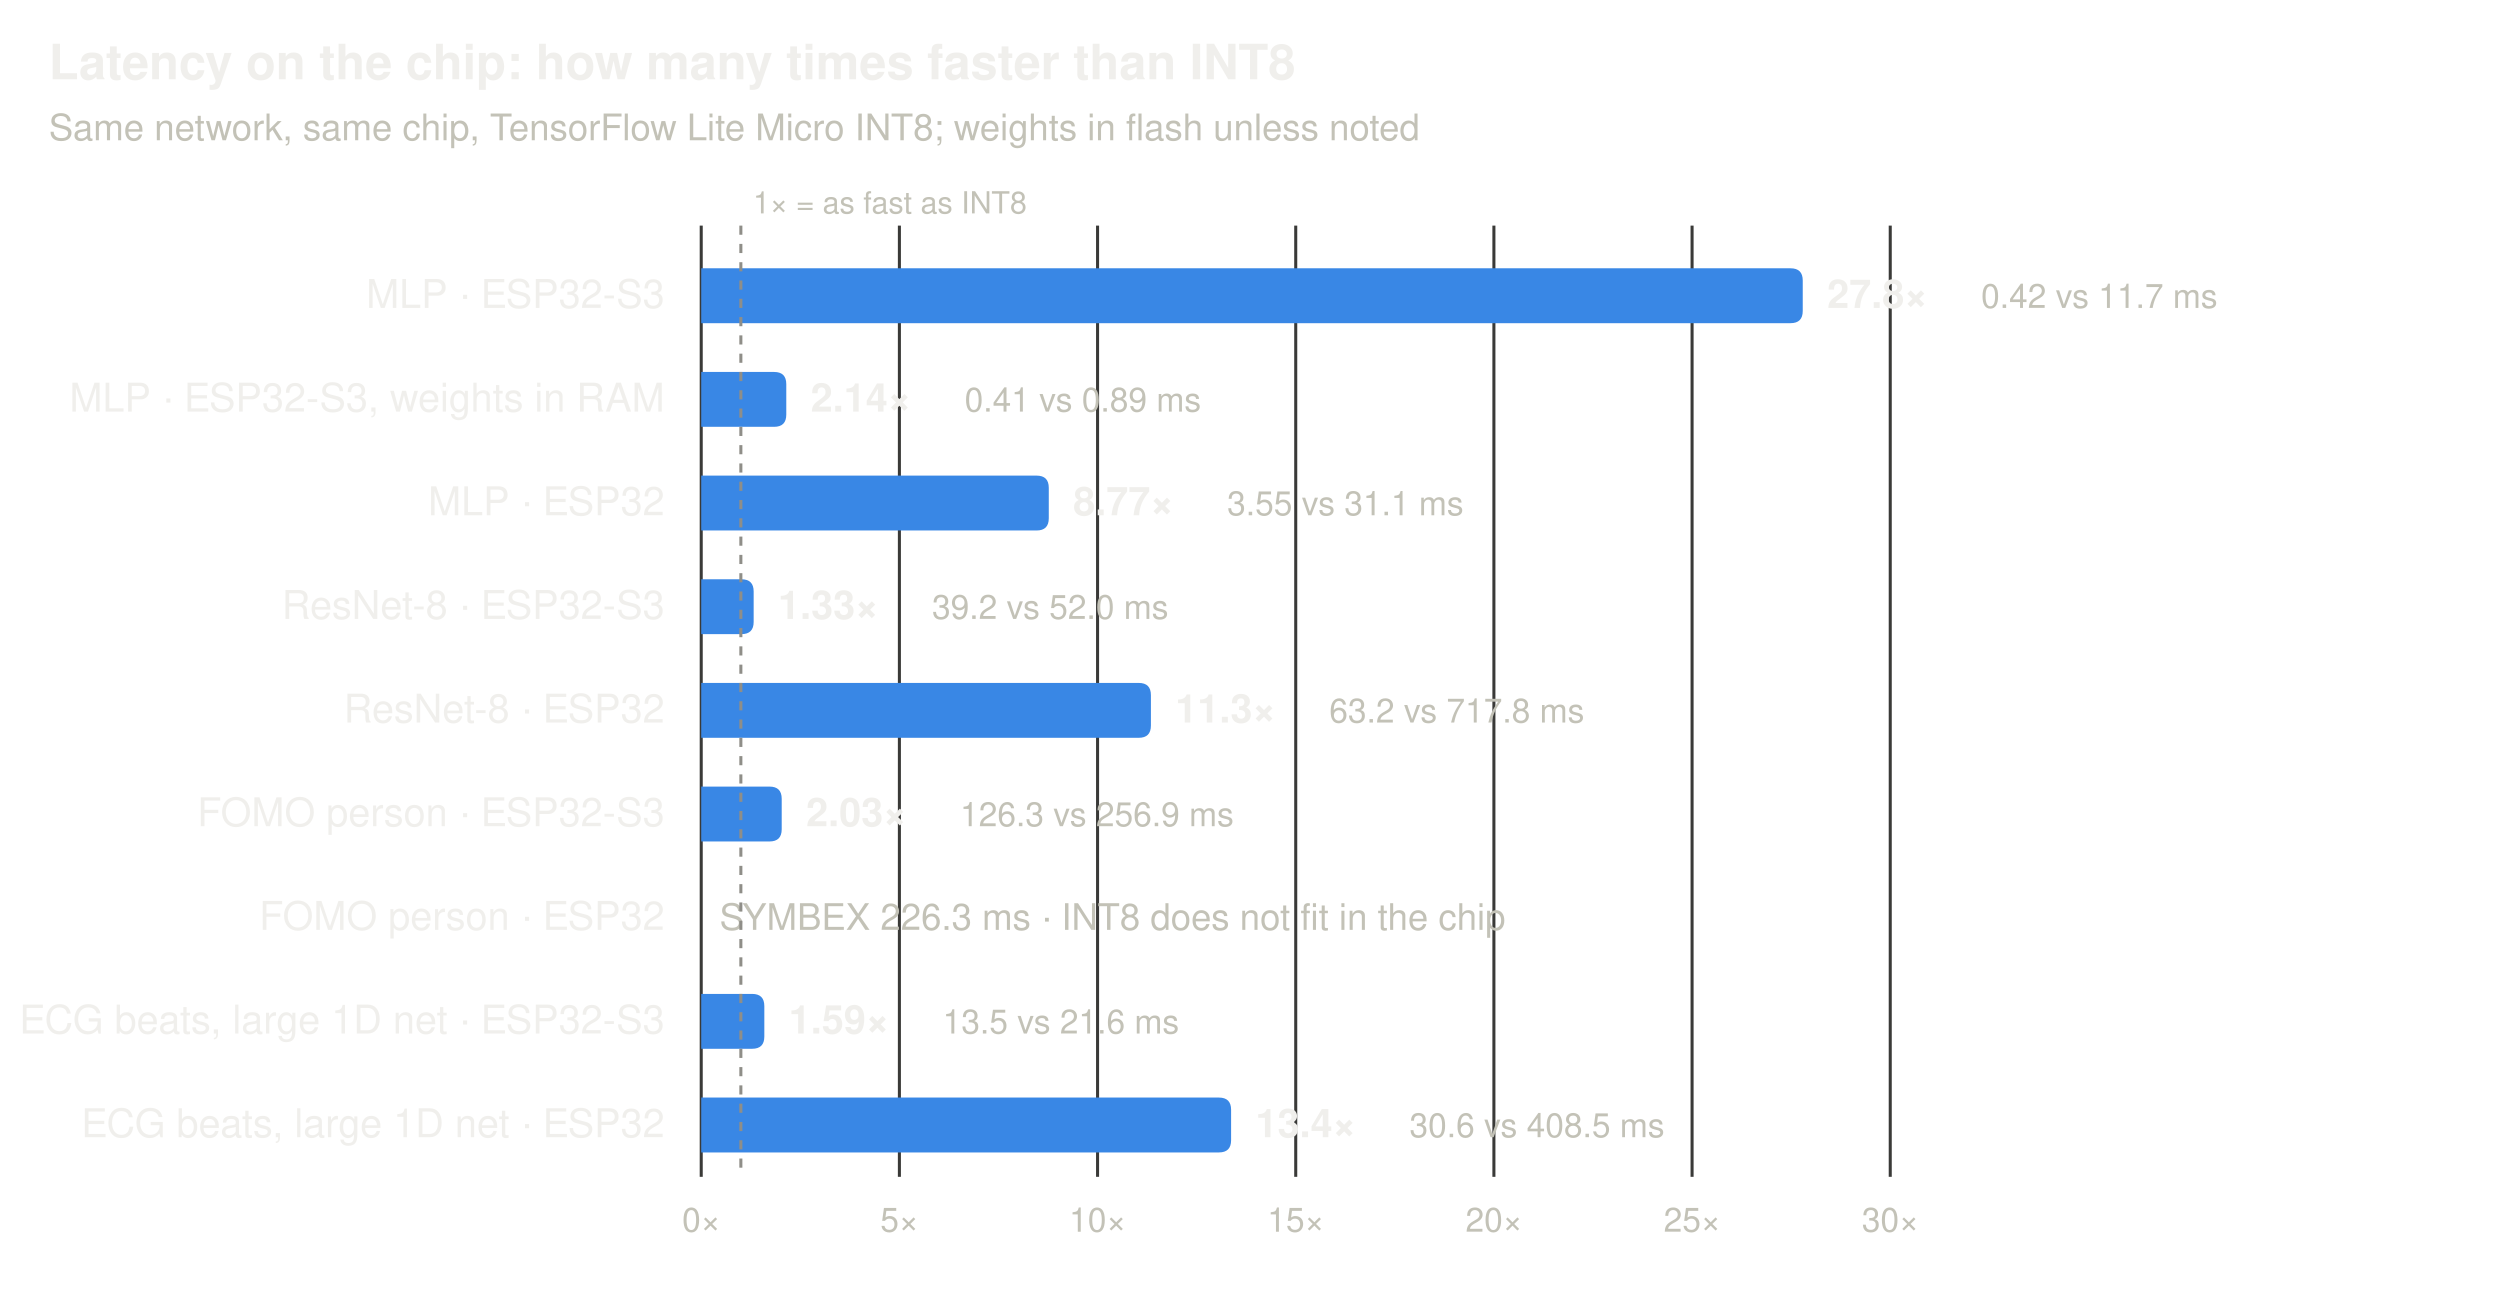
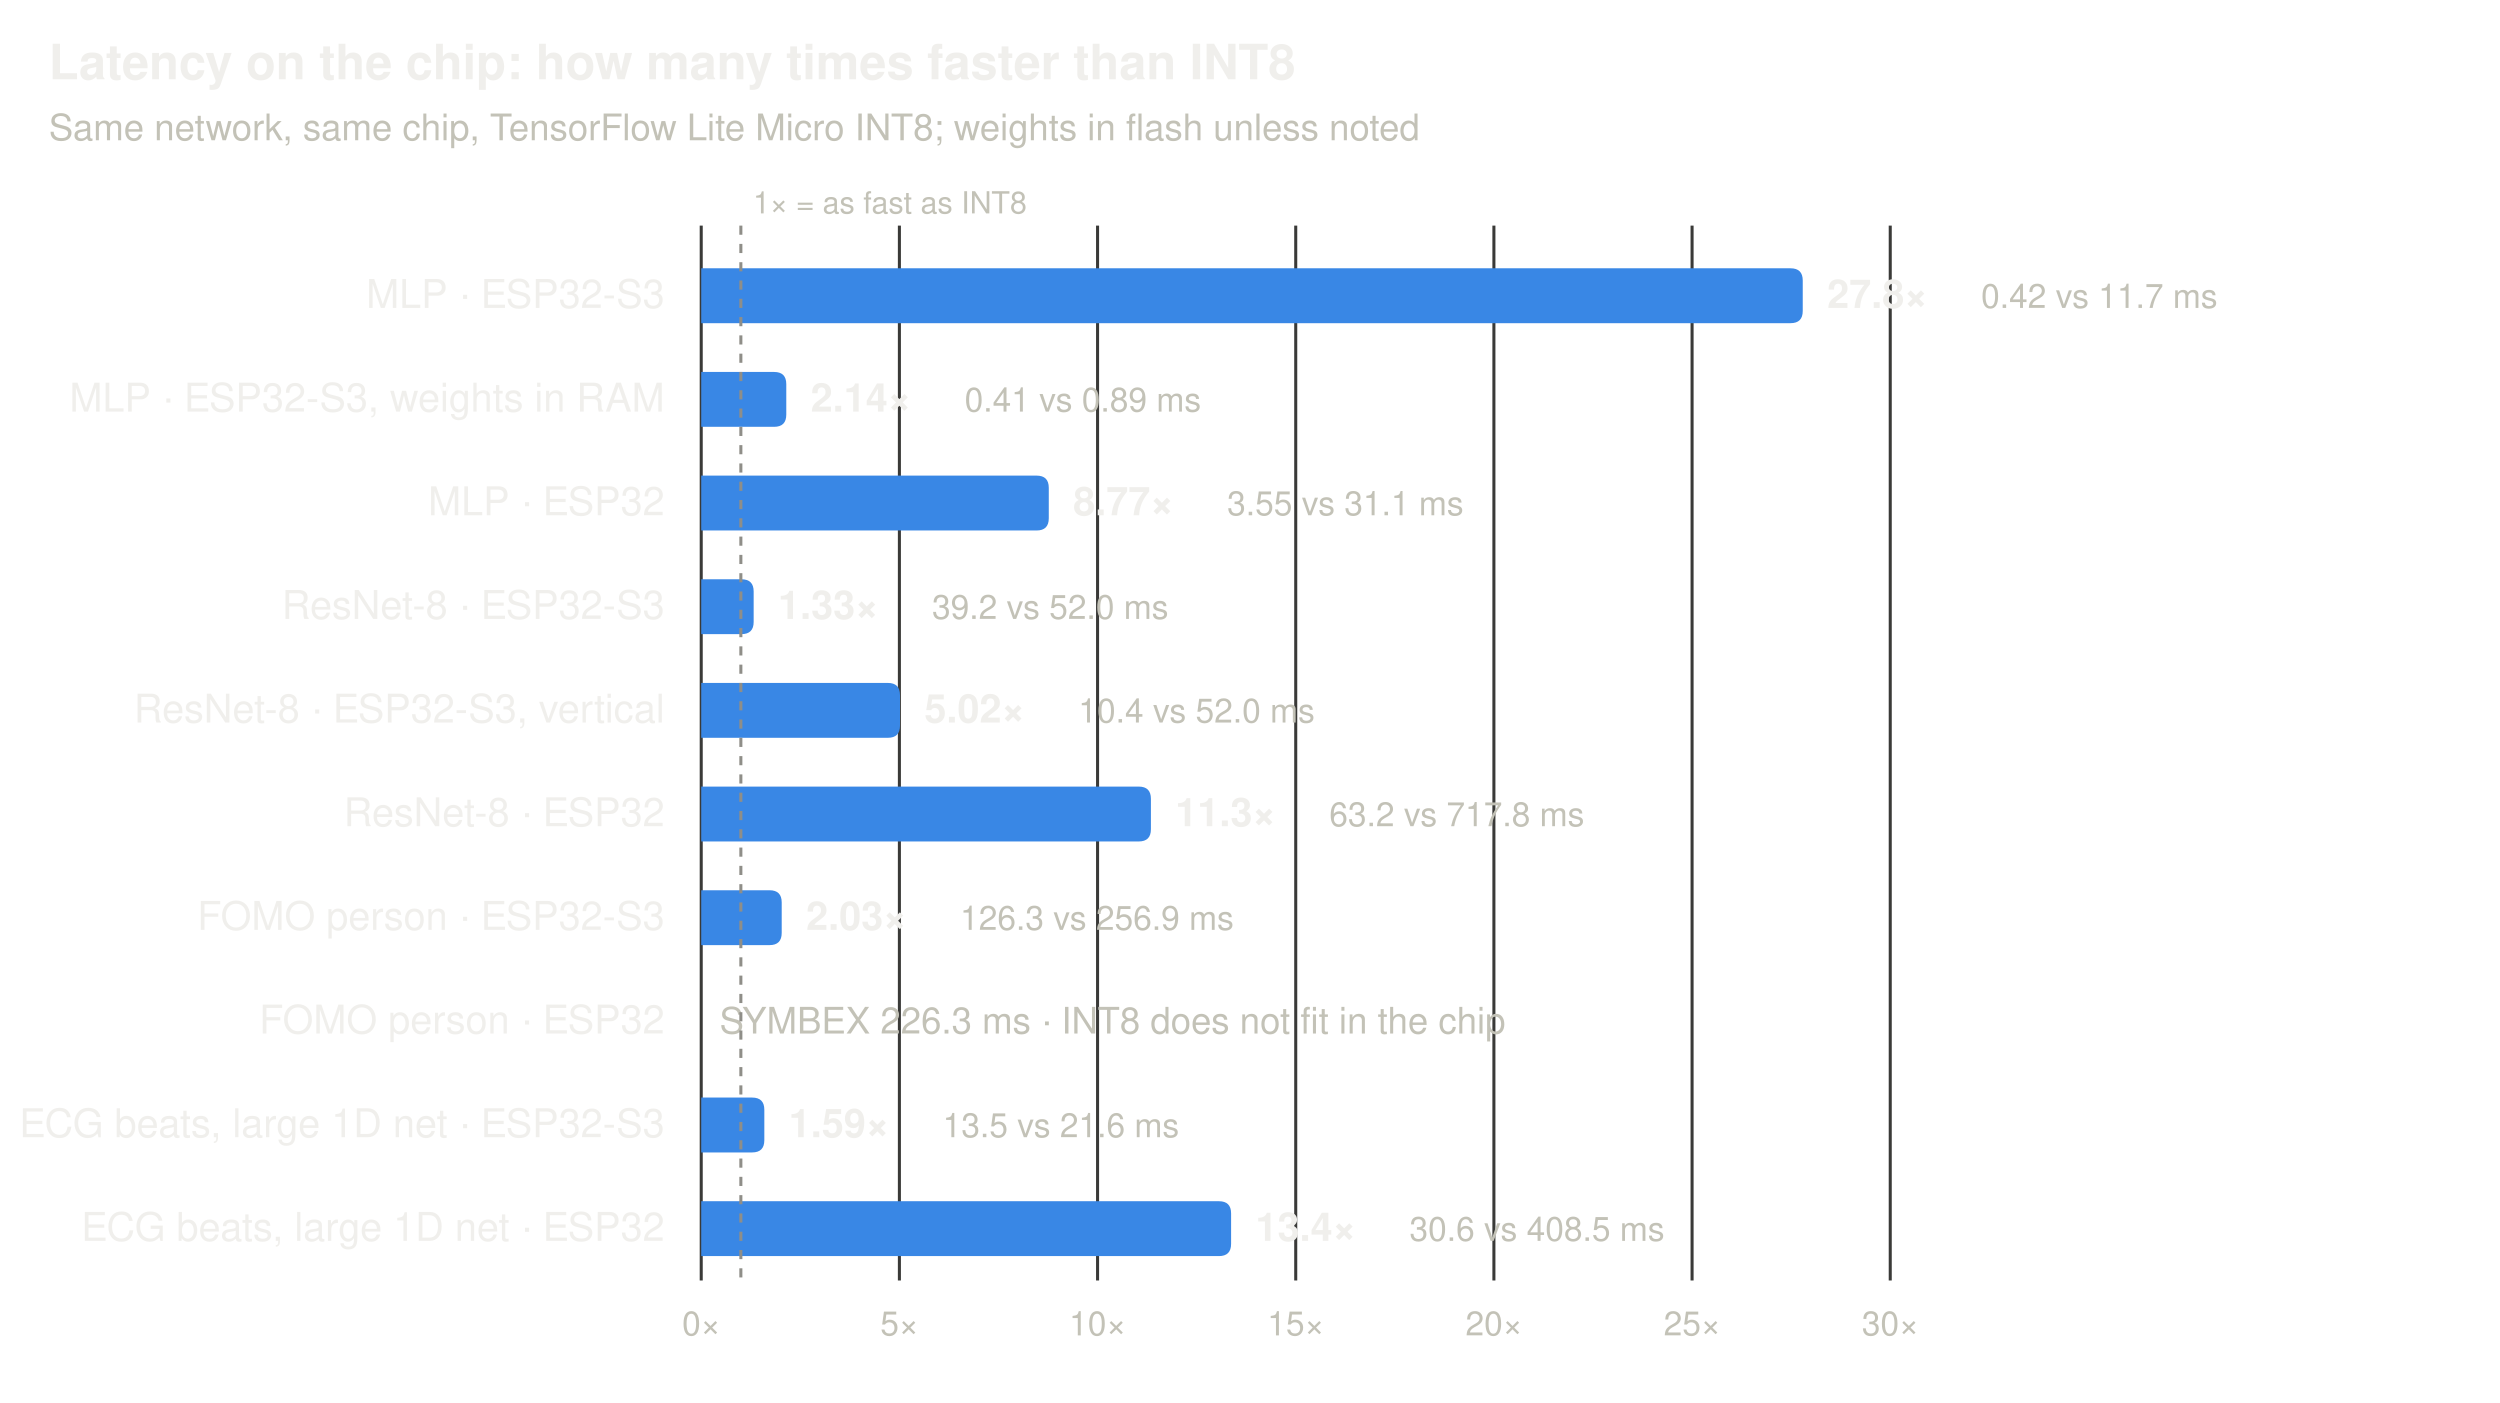
- <svg xmlns="http://www.w3.org/2000/svg" width="820" height="426" viewBox="0 0 820 426" font-family="-apple-system, 'Segoe UI', Helvetica, Arial, sans-serif" role="img">
+ <svg xmlns="http://www.w3.org/2000/svg" width="820" height="460" viewBox="0 0 820 460" font-family="-apple-system, 'Segoe UI', Helvetica, Arial, sans-serif" role="img">
  <text x="16.0" y="26.0" fill="#f0efec" font-size="16" text-anchor="start" font-weight="bold">Latency on the chip: how many times faster than INT8</text>
  <text x="16.0" y="46.0" fill="#c3c2b7" font-size="12" text-anchor="start" font-weight="normal">Same network, same chip, TensorFlow Lite Micro INT8; weights in flash unless noted</text>
-   <line x1="230.0" y1="74" x2="230.0" y2="386" stroke="#3a3a38" />
-   <text x="230.0" y="404.0" fill="#c3c2b7" font-size="11" text-anchor="middle" font-weight="normal">0×</text>
-   <line x1="295.0" y1="74" x2="295.0" y2="386" stroke="#3a3a38" />
-   <text x="295.0" y="404.0" fill="#c3c2b7" font-size="11" text-anchor="middle" font-weight="normal">5×</text>
-   <line x1="360.0" y1="74" x2="360.0" y2="386" stroke="#3a3a38" />
-   <text x="360.0" y="404.0" fill="#c3c2b7" font-size="11" text-anchor="middle" font-weight="normal">10×</text>
-   <line x1="425.0" y1="74" x2="425.0" y2="386" stroke="#3a3a38" />
-   <text x="425.0" y="404.0" fill="#c3c2b7" font-size="11" text-anchor="middle" font-weight="normal">15×</text>
-   <line x1="490.0" y1="74" x2="490.0" y2="386" stroke="#3a3a38" />
-   <text x="490.0" y="404.0" fill="#c3c2b7" font-size="11" text-anchor="middle" font-weight="normal">20×</text>
-   <line x1="555.0" y1="74" x2="555.0" y2="386" stroke="#3a3a38" />
-   <text x="555.0" y="404.0" fill="#c3c2b7" font-size="11" text-anchor="middle" font-weight="normal">25×</text>
-   <line x1="620.0" y1="74" x2="620.0" y2="386" stroke="#3a3a38" />
-   <text x="620.0" y="404.0" fill="#c3c2b7" font-size="11" text-anchor="middle" font-weight="normal">30×</text>
+   <line x1="230.0" y1="74" x2="230.0" y2="420" stroke="#3a3a38" />
+   <text x="230.0" y="438.0" fill="#c3c2b7" font-size="11" text-anchor="middle" font-weight="normal">0×</text>
+   <line x1="295.0" y1="74" x2="295.0" y2="420" stroke="#3a3a38" />
+   <text x="295.0" y="438.0" fill="#c3c2b7" font-size="11" text-anchor="middle" font-weight="normal">5×</text>
+   <line x1="360.0" y1="74" x2="360.0" y2="420" stroke="#3a3a38" />
+   <text x="360.0" y="438.0" fill="#c3c2b7" font-size="11" text-anchor="middle" font-weight="normal">10×</text>
+   <line x1="425.0" y1="74" x2="425.0" y2="420" stroke="#3a3a38" />
+   <text x="425.0" y="438.0" fill="#c3c2b7" font-size="11" text-anchor="middle" font-weight="normal">15×</text>
+   <line x1="490.0" y1="74" x2="490.0" y2="420" stroke="#3a3a38" />
+   <text x="490.0" y="438.0" fill="#c3c2b7" font-size="11" text-anchor="middle" font-weight="normal">20×</text>
+   <line x1="555.0" y1="74" x2="555.0" y2="420" stroke="#3a3a38" />
+   <text x="555.0" y="438.0" fill="#c3c2b7" font-size="11" text-anchor="middle" font-weight="normal">25×</text>
+   <line x1="620.0" y1="74" x2="620.0" y2="420" stroke="#3a3a38" />
+   <text x="620.0" y="438.0" fill="#c3c2b7" font-size="11" text-anchor="middle" font-weight="normal">30×</text>
  <text x="218.0" y="101.0" fill="#f0efec" font-size="13" text-anchor="end" font-weight="normal">MLP · ESP32-S3</text>
  <path d="M230.0,88.0 H587.3 Q591.3,88.0 591.3,92.0 V102.0 Q591.3,106.0 587.3,106.0 H230.0 Z" fill="#3987e5" />
  <text x="599.3" y="101.0" fill="#f0efec" font-size="13" text-anchor="start" font-weight="bold">27.8×</text>
  <text x="649.8" y="101.0" fill="#c3c2b7" font-size="11" text-anchor="start" font-weight="normal">0.42 vs 11.7 ms</text>
  <text x="218.0" y="135.0" fill="#f0efec" font-size="13" text-anchor="end" font-weight="normal">MLP · ESP32-S3, weights in RAM</text>
  <path d="M230.0,122.0 H253.9 Q257.9,122.0 257.9,126.0 V136.0 Q257.9,140.0 253.9,140.0 H230.0 Z" fill="#3987e5" />
  <text x="265.9" y="135.0" fill="#f0efec" font-size="13" text-anchor="start" font-weight="bold">2.14×</text>
  <text x="316.4" y="135.0" fill="#c3c2b7" font-size="11" text-anchor="start" font-weight="normal">0.41 vs 0.89 ms</text>
  <text x="218.0" y="169.0" fill="#f0efec" font-size="13" text-anchor="end" font-weight="normal">MLP · ESP32</text>
  <path d="M230.0,156.0 H340.0 Q344.0,156.0 344.0,160.0 V170.0 Q344.0,174.0 340.0,174.0 H230.0 Z" fill="#3987e5" />
  <text x="352.0" y="169.0" fill="#f0efec" font-size="13" text-anchor="start" font-weight="bold">8.77×</text>
  <text x="402.5" y="169.0" fill="#c3c2b7" font-size="11" text-anchor="start" font-weight="normal">3.55 vs 31.1 ms</text>
  <text x="218.0" y="203.0" fill="#f0efec" font-size="13" text-anchor="end" font-weight="normal">ResNet-8 · ESP32-S3</text>
  <path d="M230.0,190.0 H243.2 Q247.2,190.0 247.2,194.0 V204.0 Q247.2,208.0 243.2,208.0 H230.0 Z" fill="#3987e5" />
  <text x="255.2" y="203.0" fill="#f0efec" font-size="13" text-anchor="start" font-weight="bold">1.33×</text>
  <text x="305.7" y="203.0" fill="#c3c2b7" font-size="11" text-anchor="start" font-weight="normal">39.2 vs 52.0 ms</text>
-   <text x="218.0" y="237.0" fill="#f0efec" font-size="13" text-anchor="end" font-weight="normal">ResNet-8 · ESP32</text>
-   <path d="M230.0,224.0 H373.5 Q377.5,224.0 377.5,228.0 V238.0 Q377.5,242.0 373.5,242.0 H230.0 Z" fill="#3987e5" />
-   <text x="385.5" y="237.0" fill="#f0efec" font-size="13" text-anchor="start" font-weight="bold">11.3×</text>
-   <text x="436.0" y="237.0" fill="#c3c2b7" font-size="11" text-anchor="start" font-weight="normal">63.2 vs 717.8 ms</text>
-   <text x="218.0" y="271.0" fill="#f0efec" font-size="13" text-anchor="end" font-weight="normal">FOMO person · ESP32-S3</text>
-   <path d="M230.0,258.0 H252.4 Q256.4,258.0 256.4,262.0 V272.0 Q256.4,276.0 252.4,276.0 H230.0 Z" fill="#3987e5" />
-   <text x="264.4" y="271.0" fill="#f0efec" font-size="13" text-anchor="start" font-weight="bold">2.03×</text>
-   <text x="314.9" y="271.0" fill="#c3c2b7" font-size="11" text-anchor="start" font-weight="normal">126.3 vs 256.9 ms</text>
-   <text x="218.0" y="305.0" fill="#f0efec" font-size="13" text-anchor="end" font-weight="normal">FOMO person · ESP32</text>
-   <text x="236.0" y="305.0" fill="#c3c2b7" font-size="12" text-anchor="start" font-weight="normal">SYMBEX 226.3 ms · INT8 does not fit in the chip</text>
-   <text x="218.0" y="339.0" fill="#f0efec" font-size="13" text-anchor="end" font-weight="normal">ECG beats, large 1D net · ESP32-S3</text>
-   <path d="M230.0,326.0 H246.7 Q250.7,326.0 250.7,330.0 V340.0 Q250.7,344.0 246.7,344.0 H230.0 Z" fill="#3987e5" />
-   <text x="258.7" y="339.0" fill="#f0efec" font-size="13" text-anchor="start" font-weight="bold">1.59×</text>
-   <text x="309.2" y="339.0" fill="#c3c2b7" font-size="11" text-anchor="start" font-weight="normal">13.5 vs 21.6 ms</text>
-   <text x="218.0" y="373.0" fill="#f0efec" font-size="13" text-anchor="end" font-weight="normal">ECG beats, large 1D net · ESP32</text>
-   <path d="M230.0,360.0 H399.8 Q403.8,360.0 403.8,364.0 V374.0 Q403.8,378.0 399.8,378.0 H230.0 Z" fill="#3987e5" />
-   <text x="411.8" y="373.0" fill="#f0efec" font-size="13" text-anchor="start" font-weight="bold">13.4×</text>
-   <text x="462.3" y="373.0" fill="#c3c2b7" font-size="11" text-anchor="start" font-weight="normal">30.6 vs 408.5 ms</text>
-   <line x1="243.0" y1="74" x2="243.0" y2="386" stroke="#8f8e88" stroke-dasharray="3 3" />
+   <text x="218.0" y="237.0" fill="#f0efec" font-size="13" text-anchor="end" font-weight="normal">ResNet-8 · ESP32-S3, vertical</text>
+   <path d="M230.0,224.0 H291.2 Q295.2,224.0 295.2,228.0 V238.0 Q295.2,242.0 291.2,242.0 H230.0 Z" fill="#3987e5" />
+   <text x="303.2" y="237.0" fill="#f0efec" font-size="13" text-anchor="start" font-weight="bold">5.02×</text>
+   <text x="353.7" y="237.0" fill="#c3c2b7" font-size="11" text-anchor="start" font-weight="normal">10.4 vs 52.0 ms</text>
+   <text x="218.0" y="271.0" fill="#f0efec" font-size="13" text-anchor="end" font-weight="normal">ResNet-8 · ESP32</text>
+   <path d="M230.0,258.0 H373.5 Q377.5,258.0 377.5,262.0 V272.0 Q377.5,276.0 373.5,276.0 H230.0 Z" fill="#3987e5" />
+   <text x="385.5" y="271.0" fill="#f0efec" font-size="13" text-anchor="start" font-weight="bold">11.3×</text>
+   <text x="436.0" y="271.0" fill="#c3c2b7" font-size="11" text-anchor="start" font-weight="normal">63.2 vs 717.8 ms</text>
+   <text x="218.0" y="305.0" fill="#f0efec" font-size="13" text-anchor="end" font-weight="normal">FOMO person · ESP32-S3</text>
+   <path d="M230.0,292.0 H252.4 Q256.4,292.0 256.4,296.0 V306.0 Q256.4,310.0 252.4,310.0 H230.0 Z" fill="#3987e5" />
+   <text x="264.4" y="305.0" fill="#f0efec" font-size="13" text-anchor="start" font-weight="bold">2.03×</text>
+   <text x="314.9" y="305.0" fill="#c3c2b7" font-size="11" text-anchor="start" font-weight="normal">126.3 vs 256.9 ms</text>
+   <text x="218.0" y="339.0" fill="#f0efec" font-size="13" text-anchor="end" font-weight="normal">FOMO person · ESP32</text>
+   <text x="236.0" y="339.0" fill="#c3c2b7" font-size="12" text-anchor="start" font-weight="normal">SYMBEX 226.3 ms · INT8 does not fit in the chip</text>
+   <text x="218.0" y="373.0" fill="#f0efec" font-size="13" text-anchor="end" font-weight="normal">ECG beats, large 1D net · ESP32-S3</text>
+   <path d="M230.0,360.0 H246.7 Q250.7,360.0 250.7,364.0 V374.0 Q250.7,378.0 246.7,378.0 H230.0 Z" fill="#3987e5" />
+   <text x="258.7" y="373.0" fill="#f0efec" font-size="13" text-anchor="start" font-weight="bold">1.59×</text>
+   <text x="309.2" y="373.0" fill="#c3c2b7" font-size="11" text-anchor="start" font-weight="normal">13.5 vs 21.6 ms</text>
+   <text x="218.0" y="407.0" fill="#f0efec" font-size="13" text-anchor="end" font-weight="normal">ECG beats, large 1D net · ESP32</text>
+   <path d="M230.0,394.0 H399.8 Q403.8,394.0 403.8,398.0 V408.0 Q403.8,412.0 399.8,412.0 H230.0 Z" fill="#3987e5" />
+   <text x="411.8" y="407.0" fill="#f0efec" font-size="13" text-anchor="start" font-weight="bold">13.4×</text>
+   <text x="462.3" y="407.0" fill="#c3c2b7" font-size="11" text-anchor="start" font-weight="normal">30.6 vs 408.5 ms</text>
+   <line x1="243.0" y1="74" x2="243.0" y2="420" stroke="#8f8e88" stroke-dasharray="3 3" />
  <text x="247.0" y="70.0" fill="#c3c2b7" font-size="10" text-anchor="start" font-weight="normal">1× = as fast as INT8</text>
</svg>
